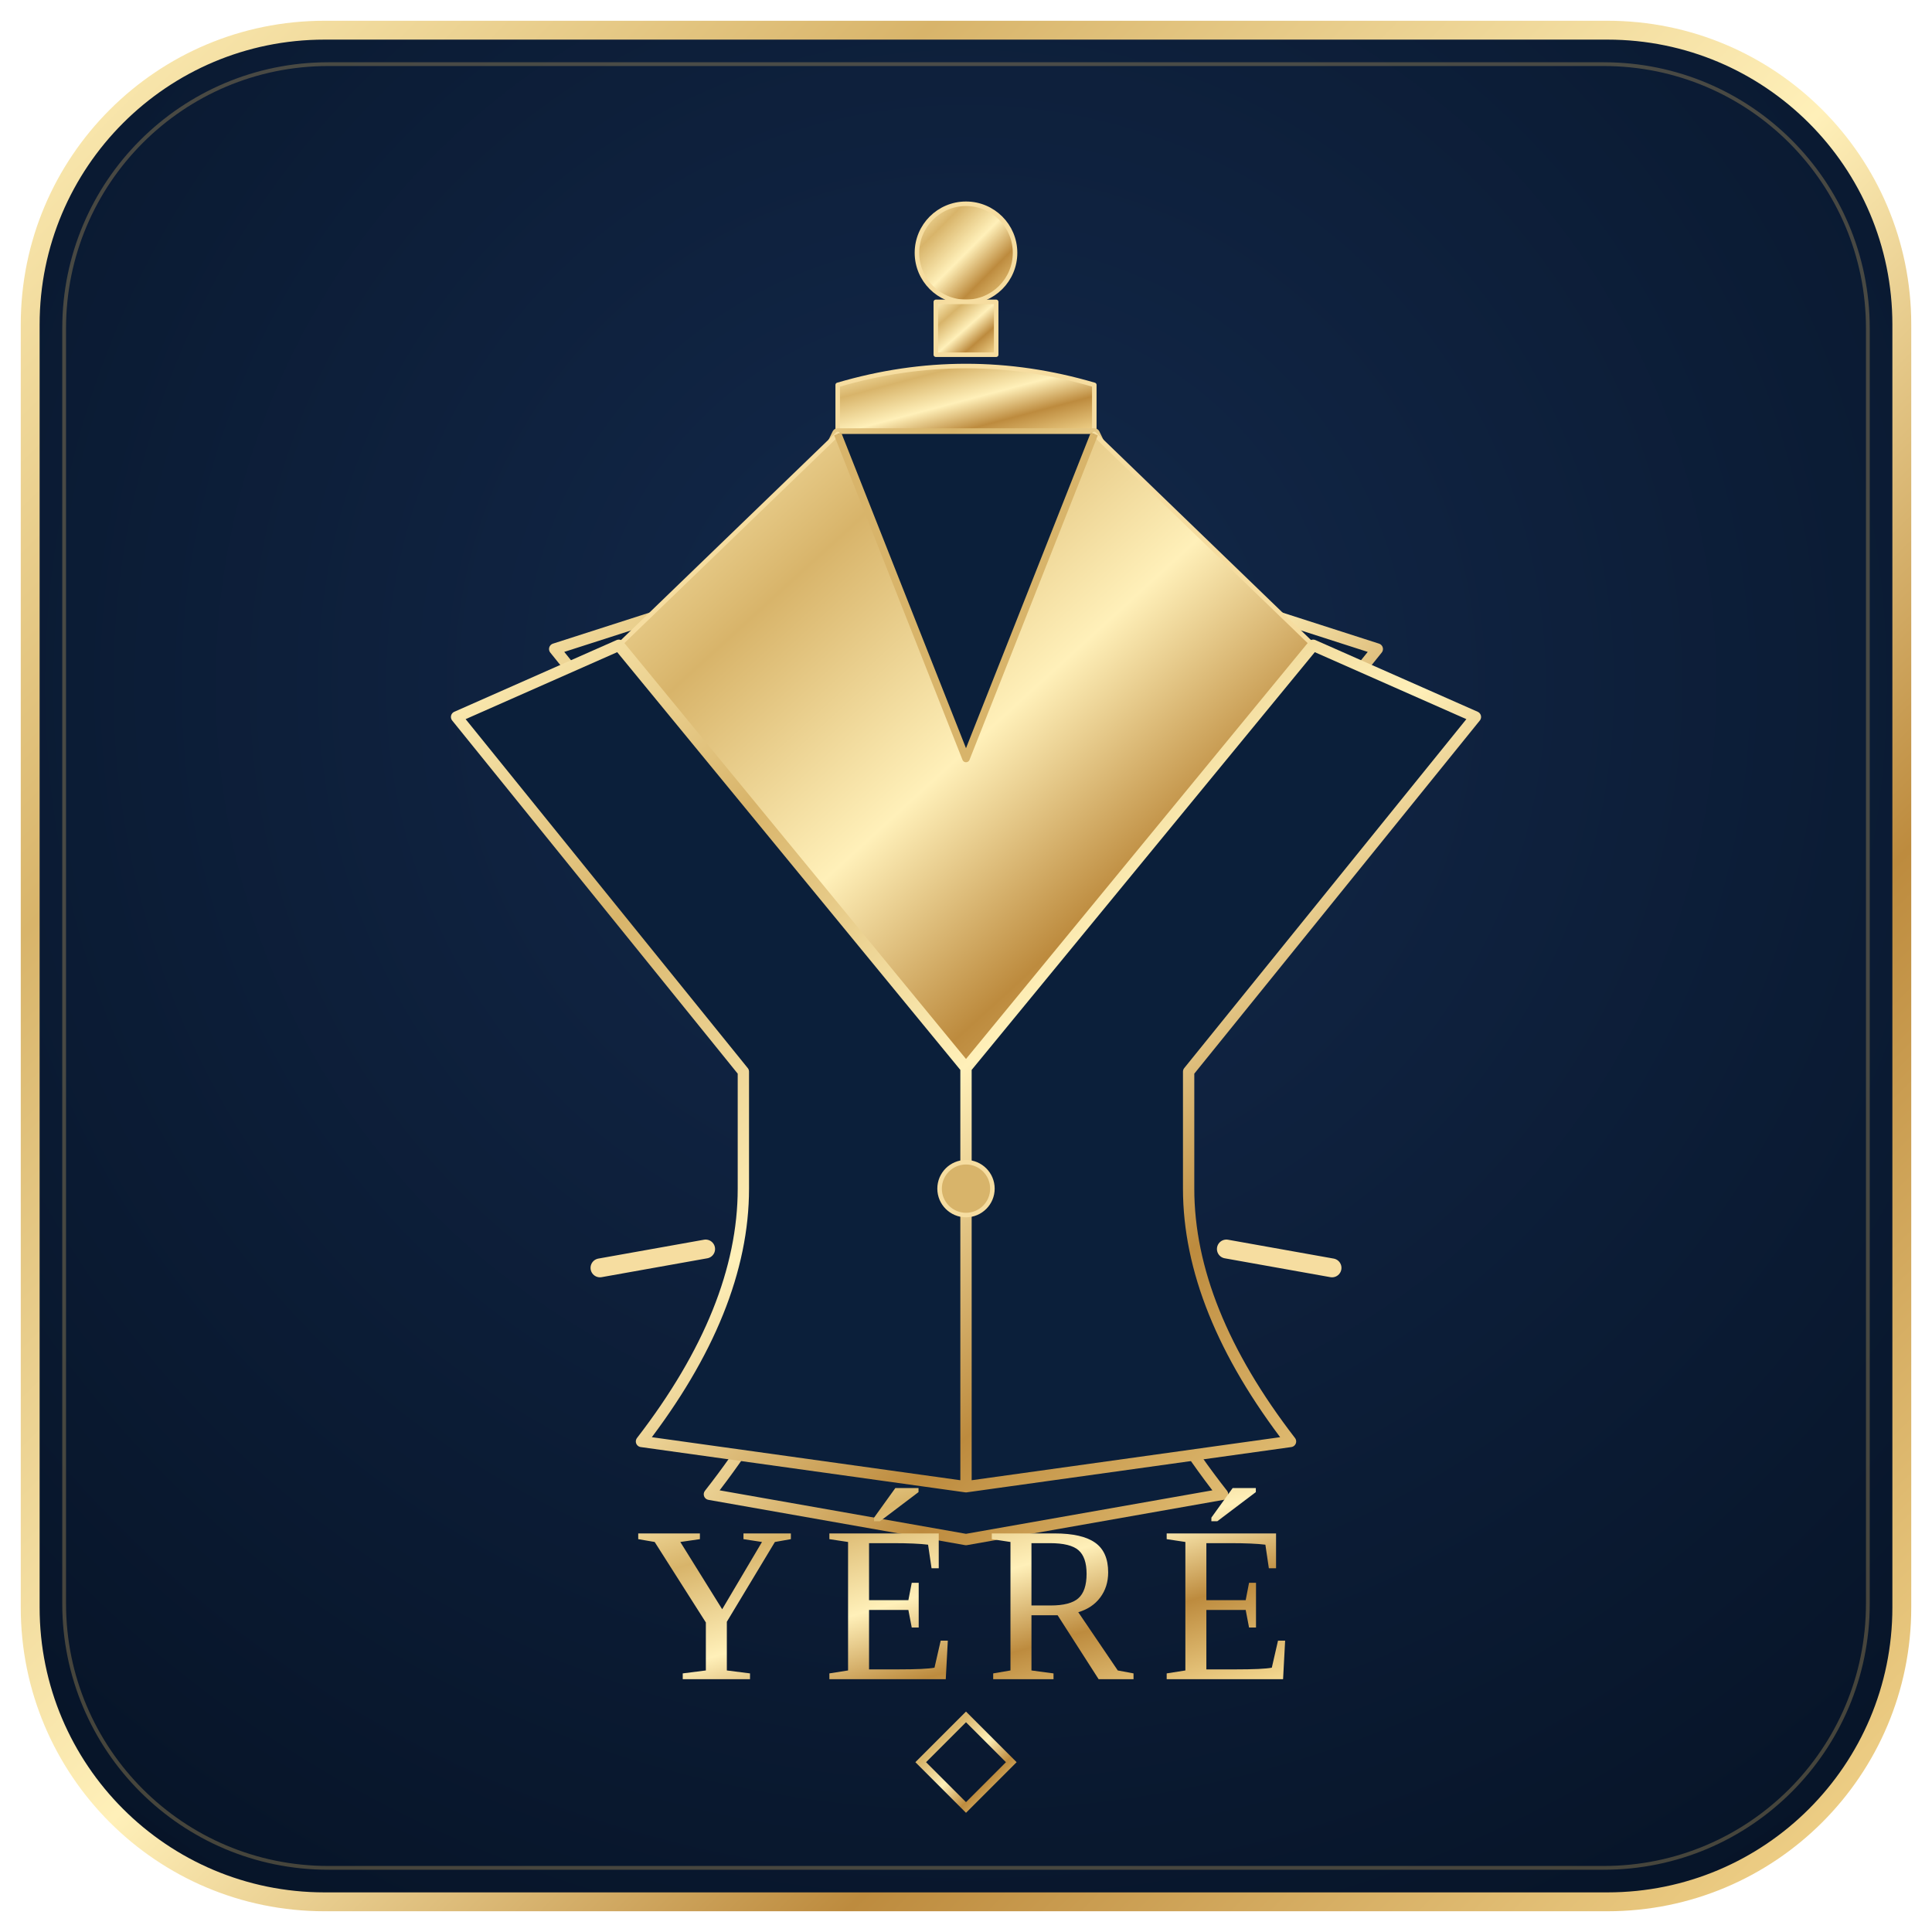
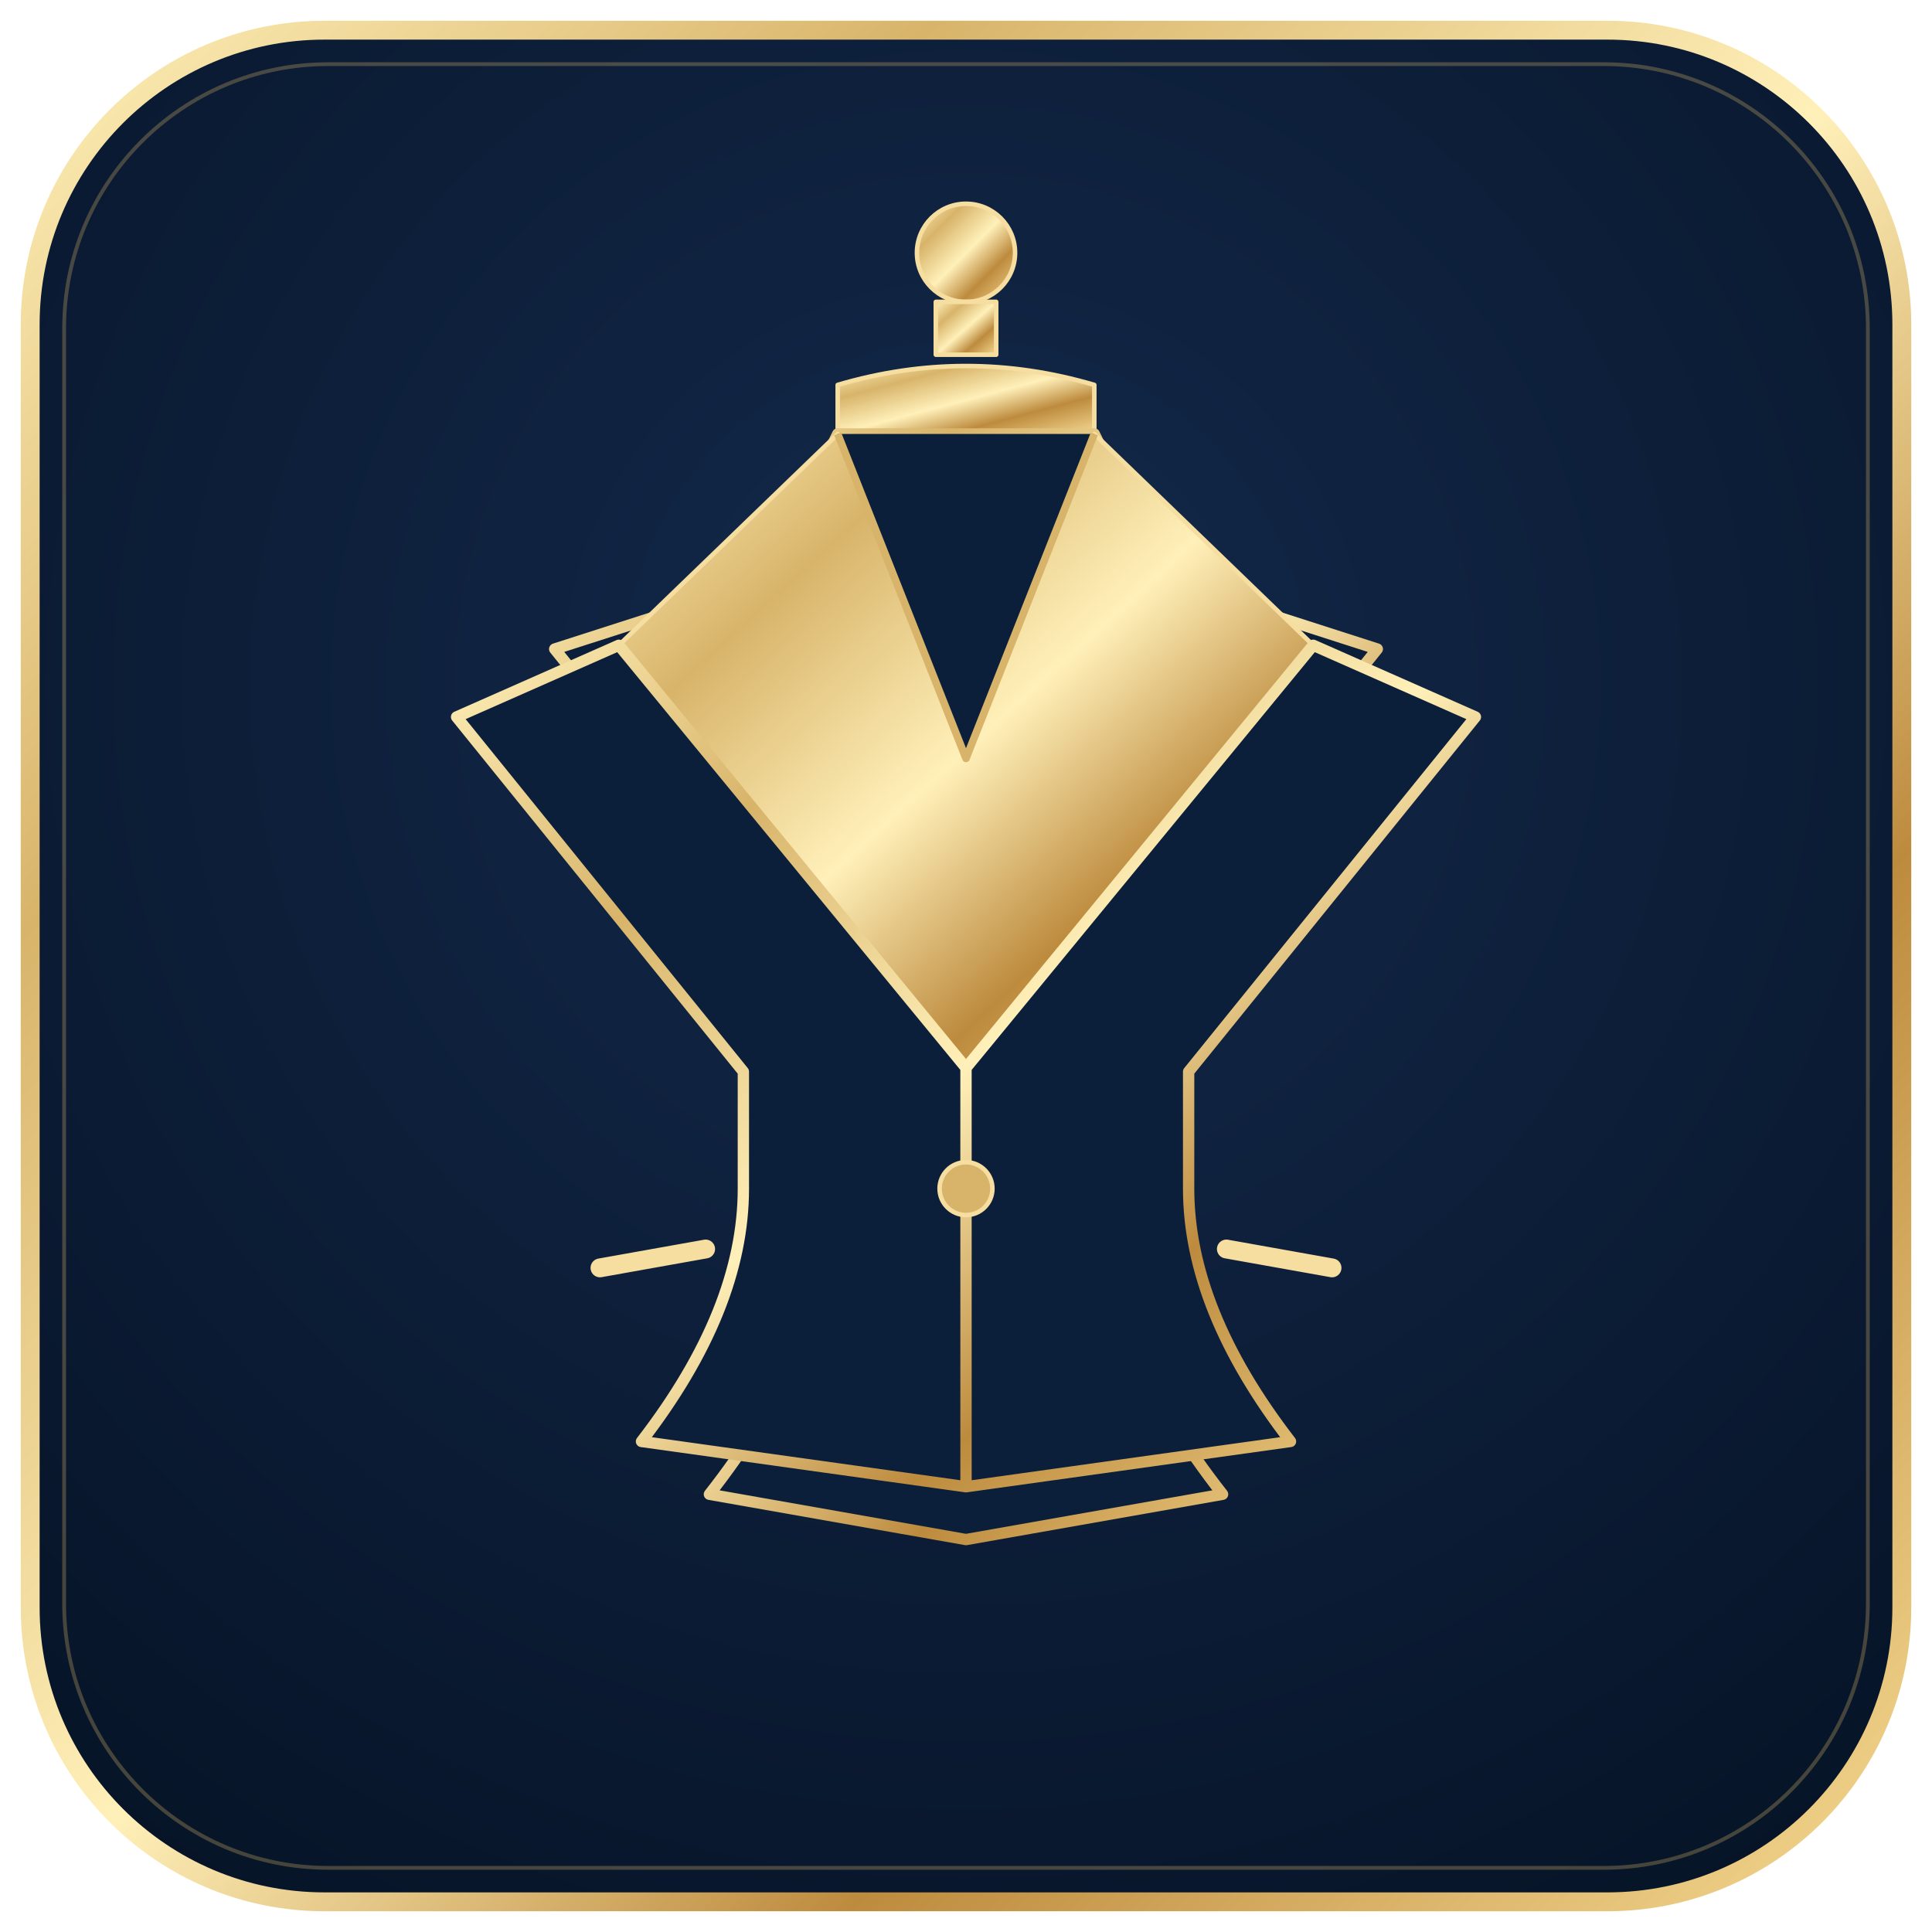
<svg xmlns="http://www.w3.org/2000/svg" viewBox="0 0 512 512" role="img" aria-labelledby="title desc">
  <defs>
    <linearGradient id="gold" x1="0" y1="0" x2="1" y2="1">
      <stop offset="0" stop-color="#fff0b9" />
      <stop offset=".24" stop-color="#D8B46A" />
      <stop offset=".5" stop-color="#fff0b9" />
      <stop offset=".72" stop-color="#bd8b3e" />
      <stop offset="1" stop-color="#f5d991" />
    </linearGradient>
    <radialGradient id="navy" cx=".5" cy=".35" r=".8">
      <stop stop-color="#13294B" />
      <stop offset="1" stop-color="#061326" />
    </radialGradient>
    <filter id="shadow" x="-20%" y="-20%" width="140%" height="140%">
      <feGaussianBlur stdDeviation="2" />
    </filter>
  </defs>
  <rect x="8" y="8" width="496" height="496" rx="78" fill="url(#navy)" stroke="url(#gold)" stroke-width="5" />
  <rect x="17" y="17" width="478" height="478" rx="70" fill="none" stroke="#D8B46A" stroke-opacity=".3" />
  <g fill="url(#gold)" stroke="#f6dda0" stroke-width="1.2" stroke-linejoin="round">
    <circle cx="256" cy="67" r="13" />
    <path d="M248 80h16v14h-16z" />
    <path d="M222 102q34-10 68 0v13h-68z" />
    <path d="M222 115h68l19 39 56 18-70 87 0 70q0 30 29 67l-68 12-68-12q29-37 29-67v-70l-70-87 56-18z" fill="#0B1F3A" stroke="url(#gold)" stroke-width="3" />
    <path d="M222 115l-58 56 92 112 92-112-58-56-34 86z" fill="url(#gold)" />
    <path d="M222 115l34 86 34-86" fill="#0B1F3A" stroke="#D8B46A" stroke-width="2" />
    <path d="M164 171l92 112v111l-86-12q27-35 27-67v-31l-76-94zM348 171l-92 112v111l86-12q-27-35-27-67v-31l76-94z" fill="#0B1F3A" stroke="url(#gold)" stroke-width="3" />
    <path d="M187 331l-28 5m166-5 28 5" fill="none" stroke-width="5" stroke-linecap="round" />
    <circle cx="256" cy="315" r="7" fill="#D8B46A" />
  </g>
-   <text x="256" y="445" text-anchor="middle" font-family="Georgia, 'Times New Roman', serif" font-size="59" letter-spacing="7" fill="url(#gold)">YÉRÉ</text>
-   <path d="M100 467h130m52 0h130" stroke="url(#gold)" stroke-width="2" />
-   <path d="M256 455l12 12-12 12-12-12z" fill="none" stroke="url(#gold)" stroke-width="2" />
</svg>
